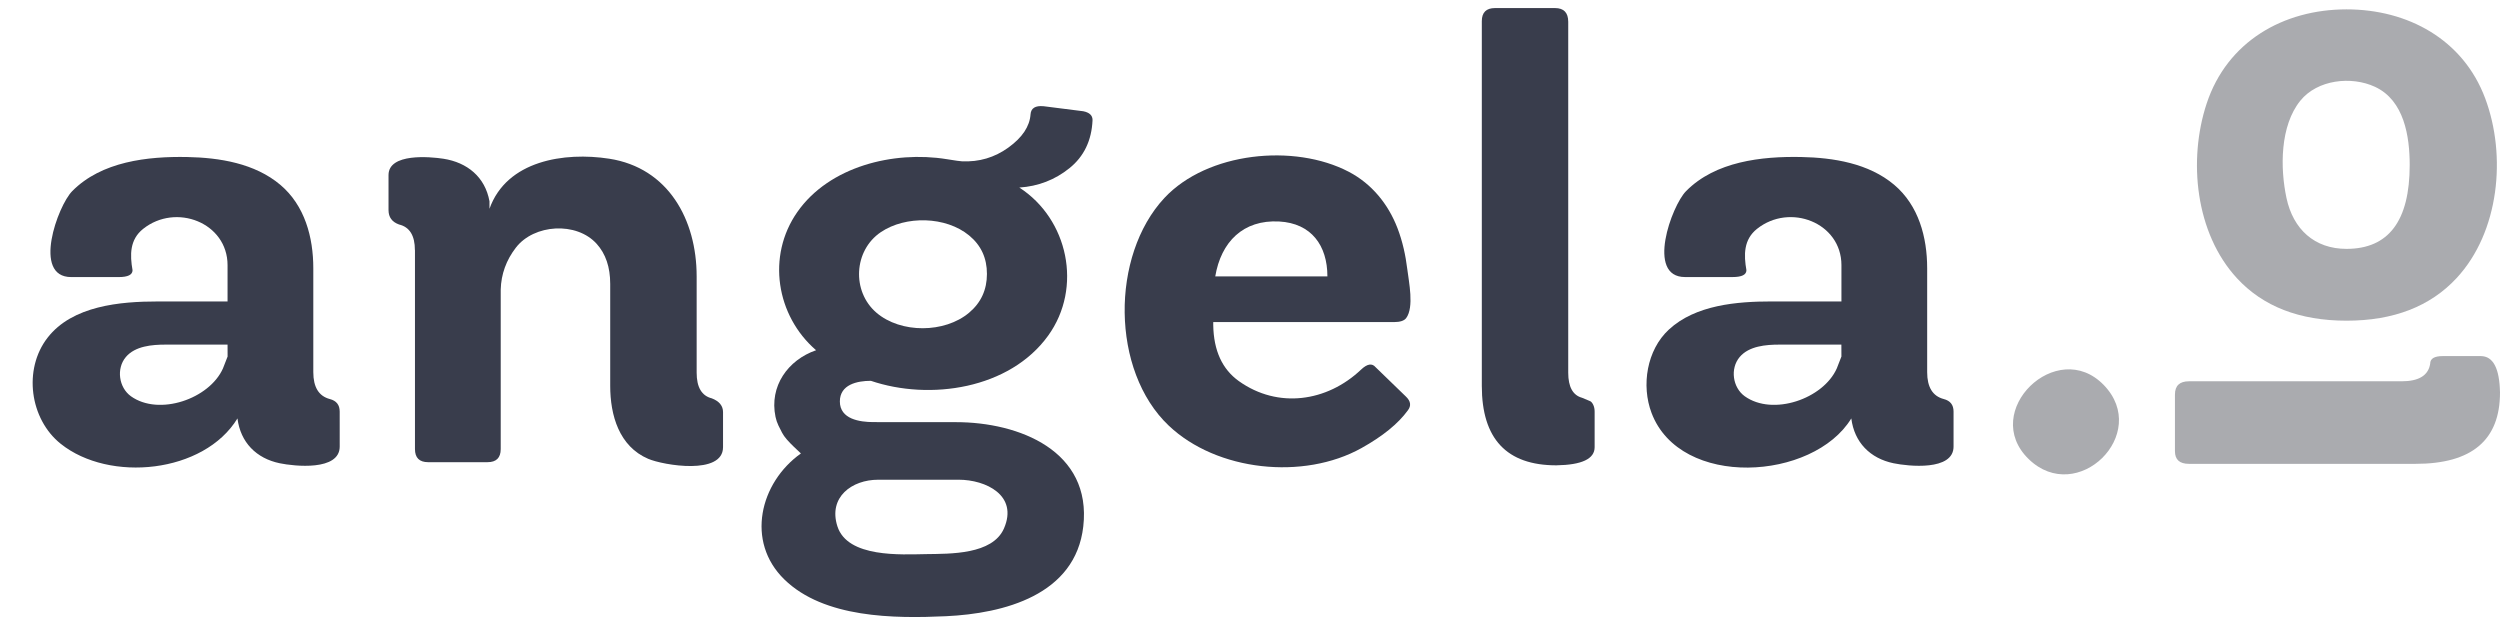
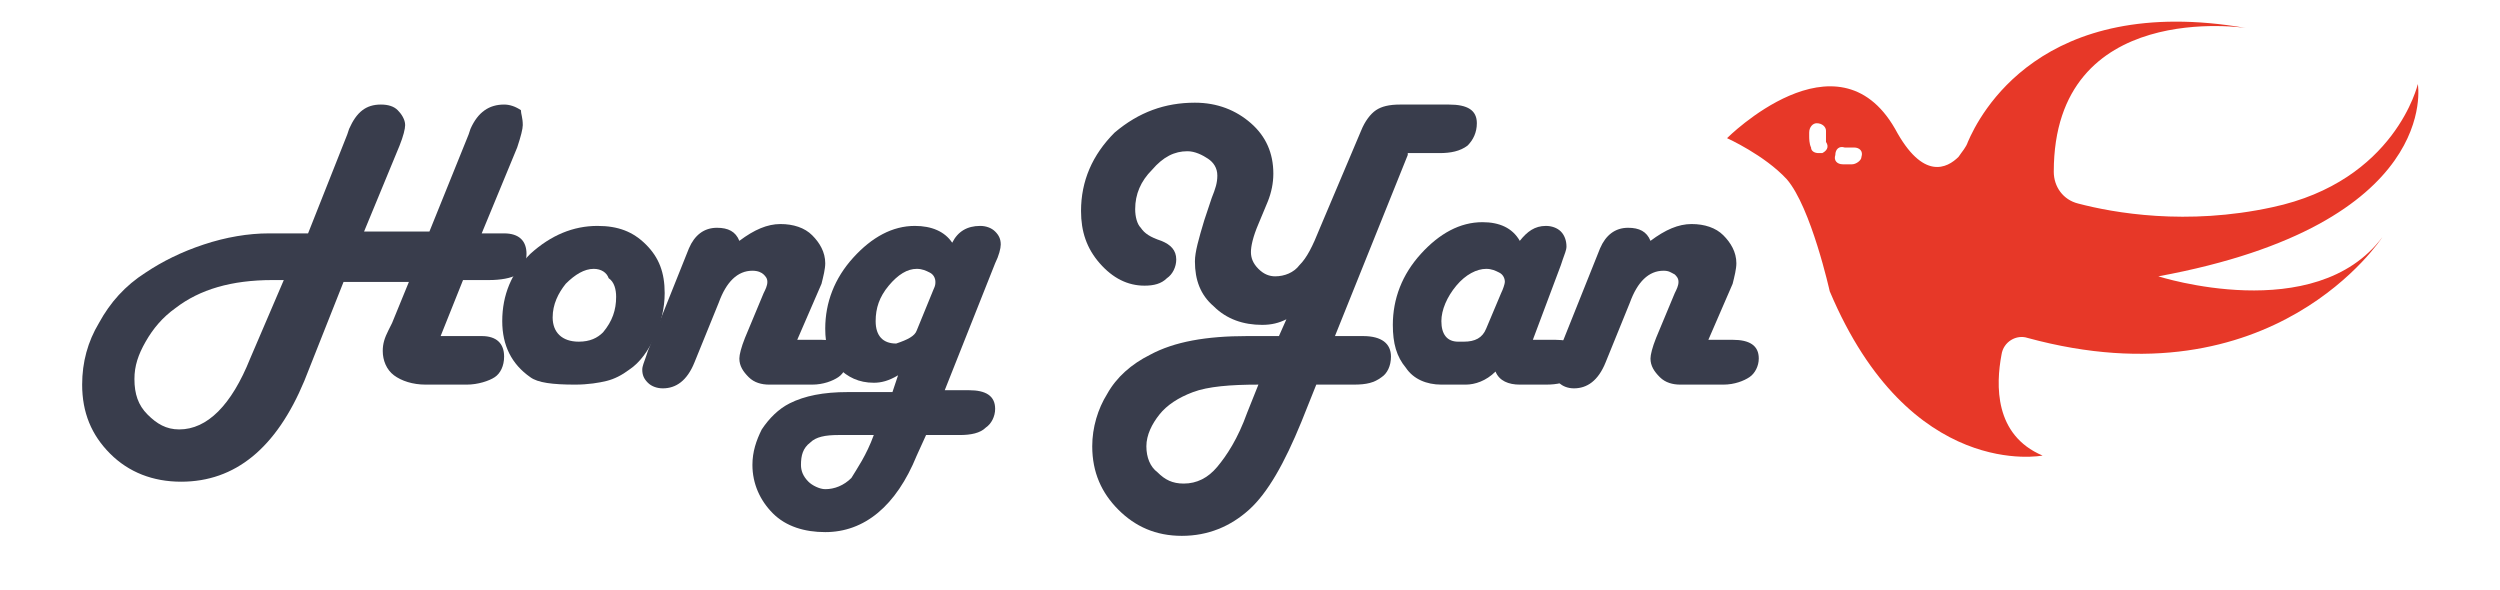
- <svg xmlns="http://www.w3.org/2000/svg" version="1.1" id="Layer_1" x="0px" y="0px" width="127.926px" height="31.574px" viewBox="0 0 127.926 31.574" enable-background="new 0 0 127.926 31.574" xml:space="preserve">
+ <svg xmlns="http://www.w3.org/2000/svg" version="1.1" id="Layer_1" x="0px" y="0px" viewBox="0 0 133.9 31.6" style="enable-background:new 0 0 133.9 31.6;" xml:space="preserve">
+   <style type="text/css">
+ 	.st0{opacity:0.9;enable-background:new    ;}
+ 	.st1{fill:#232838;}
+ 	.st2{fill:#E73828;}
+ </style>
+   <g class="st0">
+     <path class="st1" d="M24.8,15l-1.2,3h1.9h0.3c0.8,0,1.2,0.4,1.2,1.1c0,0.5-0.2,0.9-0.5,1.1s-0.9,0.4-1.5,0.4h-2.2   c-0.7,0-1.3-0.2-1.7-0.5c-0.4-0.3-0.6-0.8-0.6-1.3c0-0.4,0.1-0.7,0.3-1.1l0.2-0.4l0.9-2.2h-3.5l-2.1,5.3c-1.5,3.6-3.7,5.4-6.6,5.4   c-1.5,0-2.8-0.5-3.8-1.5c-1-1-1.5-2.2-1.5-3.7c0-1.2,0.3-2.3,0.9-3.3c0.6-1.1,1.4-2,2.5-2.7c0.9-0.6,1.9-1.1,3.1-1.5   c1.2-0.4,2.4-0.6,3.5-0.6l1.6,0l0.5,0l2.1-5.3l0.1-0.3c0.4-0.9,0.9-1.3,1.7-1.3c0.4,0,0.7,0.1,0.9,0.3c0.2,0.2,0.4,0.5,0.4,0.8   c0,0.2-0.1,0.6-0.3,1.1l-1.9,4.6h3.5l2.1-5.2l0.1-0.3c0.4-0.9,1-1.3,1.8-1.3c0.3,0,0.6,0.1,0.9,0.3C27.9,6.1,28,6.3,28,6.7   c0,0.2-0.1,0.6-0.3,1.2l-1.9,4.6h0.8H27c0.8,0,1.2,0.4,1.2,1.1c0,0.5-0.2,0.9-0.5,1.1S26.8,15,26.2,15H24.8z M15.2,15h-0.6   c-2.2,0-3.9,0.5-5.2,1.5c-0.7,0.5-1.2,1.1-1.6,1.8c-0.4,0.7-0.6,1.3-0.6,2c0,0.8,0.2,1.4,0.7,1.9c0.5,0.5,1,0.8,1.7,0.8   c1.5,0,2.8-1.3,3.8-3.8L15.2,15z" />
+     <path class="st1" d="M32,12.1c1.1,0,1.9,0.3,2.6,1c0.7,0.7,1,1.5,1,2.6c0,0.8-0.2,1.6-0.5,2.3c-0.4,0.8-0.8,1.4-1.4,1.8   c-0.4,0.3-0.8,0.5-1.2,0.6c-0.4,0.1-1,0.2-1.7,0.2c-1.2,0-2-0.1-2.4-0.4c-1-0.7-1.5-1.7-1.5-3c0-1.4,0.5-2.6,1.5-3.6   C29.5,12.6,30.7,12.1,32,12.1z M31.8,14.4c-0.5,0-1,0.3-1.5,0.8c-0.4,0.5-0.7,1.1-0.7,1.8c0,0.8,0.5,1.3,1.4,1.3   c0.6,0,1-0.2,1.3-0.5c0.5-0.6,0.7-1.2,0.7-1.9c0-0.4-0.1-0.8-0.4-1C32.5,14.6,32.2,14.4,31.8,14.4z" />
+     <path class="st1" d="M42.7,18.2H44c0.9,0,1.4,0.3,1.4,1c0,0.4-0.2,0.8-0.5,1c-0.3,0.2-0.8,0.4-1.4,0.4h-2.3c-0.4,0-0.8-0.1-1.1-0.4   c-0.3-0.3-0.5-0.6-0.5-1c0-0.2,0.1-0.6,0.3-1.1l1-2.4c0.1-0.2,0.2-0.4,0.2-0.6c0-0.2-0.1-0.3-0.2-0.4c-0.1-0.1-0.3-0.2-0.6-0.2   c-0.8,0-1.4,0.6-1.8,1.7l-1.3,3.2c-0.4,1-1,1.4-1.7,1.4c-0.3,0-0.6-0.1-0.8-0.3c-0.2-0.2-0.3-0.4-0.3-0.7c0-0.2,0.1-0.4,0.2-0.7   l0.1-0.3l2.2-5.5c0.3-0.7,0.8-1.1,1.5-1.1c0.6,0,1,0.2,1.2,0.7c0.8-0.6,1.5-0.9,2.2-0.9c0.7,0,1.3,0.2,1.7,0.6   c0.4,0.4,0.7,0.9,0.7,1.5c0,0.3-0.1,0.7-0.2,1.1L42.7,18.2z" />
+     <path class="st1" d="M50.6,20.9h1.3c0.9,0,1.4,0.3,1.4,1c0,0.4-0.2,0.8-0.5,1c-0.3,0.3-0.8,0.4-1.4,0.4h-1.8l-0.5,1.1   c-1.1,2.7-2.8,4.1-4.9,4.1c-1.1,0-2.1-0.3-2.8-1c-0.7-0.7-1.1-1.6-1.1-2.6c0-0.7,0.2-1.3,0.5-1.9c0.4-0.6,0.9-1.1,1.5-1.4   c0.8-0.4,1.8-0.6,3.1-0.6h2.4l0.3-0.9c-0.5,0.3-0.9,0.4-1.3,0.4c-0.8,0-1.4-0.3-1.9-0.8c-0.5-0.5-0.7-1.2-0.7-2.1   c0-1.4,0.5-2.7,1.5-3.8c1-1.1,2.1-1.7,3.3-1.7c0.9,0,1.6,0.3,2,0.9c0.3-0.6,0.8-0.9,1.5-0.9c0.3,0,0.6,0.1,0.8,0.3s0.3,0.4,0.3,0.7   c0,0.2-0.1,0.6-0.3,1L50.6,20.9z M46.8,23.3h-1.9c-0.7,0-1.2,0.1-1.5,0.4c-0.4,0.3-0.5,0.7-0.5,1.2c0,0.3,0.1,0.6,0.4,0.9   c0.2,0.2,0.6,0.4,0.9,0.4c0.5,0,1-0.2,1.4-0.6C45.9,25.1,46.4,24.4,46.8,23.3z M49.1,17.7l0.9-2.2c0.1-0.2,0.1-0.3,0.1-0.4   c0-0.2-0.1-0.4-0.3-0.5s-0.4-0.2-0.7-0.2c-0.5,0-1,0.3-1.5,0.9c-0.5,0.6-0.7,1.2-0.7,1.9c0,0.8,0.4,1.2,1.1,1.2   C48.6,18.2,49,18,49.1,17.7z" />
+     <path class="st1" d="M75.4,8.3L71.5,18H73c1,0,1.5,0.4,1.5,1.1c0,0.5-0.2,0.9-0.5,1.1c-0.4,0.3-0.8,0.4-1.5,0.4h-2l-0.8,2   c-0.9,2.2-1.8,3.8-2.8,4.7c-1,0.9-2.2,1.4-3.6,1.4c-1.4,0-2.5-0.5-3.4-1.4c-0.9-0.9-1.4-2-1.4-3.4c0-1,0.3-2,0.8-2.8   c0.5-0.9,1.3-1.6,2.3-2.1c1.3-0.7,3-1,5.2-1l1.7,0l0.4-0.9c-0.4,0.2-0.8,0.3-1.3,0.3c-1,0-1.9-0.3-2.6-1c-0.7-0.6-1-1.4-1-2.4   c0-0.5,0.2-1.2,0.5-2.2l0.2-0.6l0.2-0.6c0.2-0.5,0.3-0.8,0.3-1.2c0-0.4-0.2-0.7-0.5-0.9c-0.3-0.2-0.7-0.4-1.1-0.4   c-0.7,0-1.3,0.3-1.9,1c-0.6,0.6-0.9,1.3-0.9,2.1c0,0.4,0.1,0.8,0.3,1c0.2,0.3,0.5,0.5,1.1,0.7c0.5,0.2,0.8,0.5,0.8,1   c0,0.4-0.2,0.8-0.5,1c-0.3,0.3-0.7,0.4-1.2,0.4c-0.9,0-1.7-0.4-2.4-1.2c-0.7-0.8-1-1.7-1-2.8c0-1.6,0.6-3,1.8-4.2   C61,6,62.4,5.5,64,5.5c1.2,0,2.2,0.4,3,1.1c0.8,0.7,1.2,1.6,1.2,2.7c0,0.5-0.1,1-0.3,1.5L67.4,12c-0.3,0.7-0.4,1.2-0.4,1.5   c0,0.3,0.1,0.6,0.4,0.9s0.6,0.4,0.9,0.4c0.5,0,1-0.2,1.3-0.6c0.4-0.4,0.7-1,1.1-2L72.9,7c0.2-0.5,0.5-0.9,0.8-1.1   c0.3-0.2,0.7-0.3,1.3-0.3h2.6c1,0,1.5,0.3,1.5,1c0,0.5-0.2,0.9-0.5,1.2c-0.4,0.3-0.9,0.4-1.5,0.4H75.4z M67.4,20.6   c-1.5,0-2.7,0.1-3.5,0.4c-0.8,0.3-1.4,0.7-1.8,1.2c-0.4,0.5-0.7,1.1-0.7,1.7c0,0.6,0.2,1.1,0.6,1.4c0.4,0.4,0.8,0.6,1.4,0.6   c0.7,0,1.3-0.3,1.8-0.9s1.1-1.5,1.6-2.9L67.4,20.6z" />
+     <path class="st1" d="M82.1,18.2h1.2c0.9,0,1.4,0.3,1.4,1c0,0.4-0.2,0.8-0.5,1c-0.3,0.3-0.8,0.4-1.4,0.4h-1.4   c-0.6,0-1.1-0.2-1.3-0.7c-0.5,0.5-1.1,0.7-1.6,0.7h-1.3c-0.8,0-1.5-0.3-1.9-0.9c-0.5-0.6-0.7-1.3-0.7-2.3c0-1.4,0.5-2.7,1.5-3.8   c1-1.1,2.1-1.7,3.3-1.7c0.9,0,1.6,0.3,2,1c0.4-0.5,0.8-0.8,1.4-0.8c0.3,0,0.6,0.1,0.8,0.3c0.2,0.2,0.3,0.5,0.3,0.8   c0,0.2-0.1,0.4-0.2,0.7l-0.1,0.3L82.1,18.2z M78.1,18.3h0.3c0.6,0,1-0.2,1.2-0.7l0.8-1.9c0.1-0.2,0.2-0.5,0.2-0.6   c0-0.2-0.1-0.4-0.3-0.5c-0.2-0.1-0.4-0.2-0.7-0.2c-0.5,0-1.1,0.3-1.6,0.9c-0.5,0.6-0.8,1.3-0.8,1.9C77.2,17.9,77.5,18.3,78.1,18.3z   " />
+     <path class="st1" d="M91.5,18.2h1.3c0.9,0,1.4,0.3,1.4,1c0,0.4-0.2,0.8-0.5,1c-0.3,0.2-0.8,0.4-1.4,0.4h-2.3   c-0.4,0-0.8-0.1-1.1-0.4c-0.3-0.3-0.5-0.6-0.5-1c0-0.2,0.1-0.6,0.3-1.1l1-2.4c0.1-0.2,0.2-0.4,0.2-0.6c0-0.2-0.1-0.3-0.2-0.4   c-0.2-0.1-0.3-0.2-0.6-0.2c-0.8,0-1.4,0.6-1.8,1.7l-1.3,3.2c-0.4,1-1,1.4-1.7,1.4c-0.3,0-0.6-0.1-0.8-0.3c-0.2-0.2-0.3-0.4-0.3-0.7   c0-0.2,0.1-0.4,0.2-0.7l0.1-0.3l2.2-5.5c0.3-0.7,0.8-1.1,1.5-1.1c0.6,0,1,0.2,1.2,0.7c0.8-0.6,1.5-0.9,2.2-0.9   c0.7,0,1.3,0.2,1.7,0.6s0.7,0.9,0.7,1.5c0,0.3-0.1,0.7-0.2,1.1L91.5,18.2z" />
+   </g>
  <g>
-     <g>
-       <path opacity="0.5" fill="#555760" enable-background="new    " d="M107.654,19.705c2.416,2.498-1.363,6.195-3.843,3.789    C101.294,21.057,105.255,17.219,107.654,19.705C108.152,20.22,107.156,19.188,107.654,19.705z M126.939,18.221    c0.636,0,0.963,0.623,0.987,1.869c0,2.43-1.44,3.645-4.32,3.645h-11.598c-0.476,0-0.715-0.214-0.715-0.645v-2.902    c0-0.451,0.239-0.677,0.715-0.677h10.883c0.884,0,1.372-0.301,1.463-0.904c0-0.259,0.215-0.386,0.645-0.386H126.939z" />
-       <path opacity="0.5" fill="#555760" enable-background="new    " d="M114.462,14.233c-2.122-2.303-2.503-6.033-1.548-8.931    c1.046-3.172,3.922-4.823,7.159-4.823c3.124,0,5.96,1.527,7.093,4.548c1.103,2.943,0.726,6.848-1.464,9.206    c-1.35,1.452-3.226,2.177-5.629,2.177C117.67,16.409,115.799,15.684,114.462,14.233z M123.305,8.444c0-1.469-0.283-3.308-1.773-4    c-1.213-0.565-2.949-0.369-3.821,0.706c-1.045,1.289-1.039,3.452-0.709,4.99c0.341,1.584,1.424,2.595,3.071,2.595    C122.227,12.733,123.305,11.303,123.305,8.444z" />
-       <path opacity="0.9" fill="#232838" enable-background="new    " d="M17.383,22.851c0,1.26-2.325,1.009-3.069,0.854    c-1.2-0.249-2.008-1.067-2.163-2.294c-1.714,2.808-6.551,3.295-9.047,1.296c-1.579-1.263-1.927-3.803-0.672-5.424    c1.27-1.642,3.725-1.857,5.633-1.857h3.579v-1.857c0-2.172-2.637-3.199-4.322-1.856c-0.685,0.548-0.679,1.327-0.54,2.113    c0,0.235-0.237,0.352-0.709,0.352h-2.43c-2.009,0-0.685-3.648,0.049-4.394C5.191,8.26,7.557,7.995,9.584,8.035    c1.651,0.033,3.456,0.321,4.76,1.422c1.253,1.058,1.688,2.684,1.688,4.272v5.314c0,0.769,0.281,1.227,0.844,1.376    c0.337,0.086,0.506,0.299,0.506,0.641L17.383,22.851C17.382,22.851,17.383,22.851,17.383,22.851z M11.644,17.634H8.471    c-0.683,0-1.556,0.07-2.032,0.636c-0.498,0.592-0.359,1.561,0.26,2.006c1.434,1.028,4.017,0.137,4.71-1.424l0.237-0.608    C11.644,18.244,11.644,17.634,11.644,17.634z" />
-       <path opacity="0.9" fill="#232838" enable-background="new    " d="M21.231,12.801c0-0.747-0.27-1.184-0.81-1.313    c-0.36-0.128-0.54-0.373-0.54-0.736V8.957c0-1.133,2.13-0.938,2.803-0.835c1.223,0.189,2.138,0.931,2.363,2.178v0.384    c0.88-2.474,3.837-2.917,6.126-2.563c3.031,0.469,4.475,3.131,4.475,6.02v4.93c0,0.747,0.259,1.184,0.777,1.313    c0.383,0.149,0.573,0.384,0.573,0.705v1.793c0,1.445-3.046,0.929-3.827,0.597c-1.494-0.638-1.946-2.23-1.946-3.735v-5.217    c0-0.854-0.23-1.537-0.692-2.049c-1.032-1.148-3.206-1.012-4.134,0.192c-0.495,0.641-0.754,1.355-0.777,2.145v8.163    c0,0.448-0.225,0.672-0.675,0.672h-3.038c-0.45,0-0.675-0.224-0.675-0.672V12.801H21.231z" />
-       <path opacity="0.9" fill="#232838" enable-background="new    " d="M48.916,21.602c3.245,0,6.957,1.476,6.516,5.337    c-0.4,3.513-4.066,4.455-7.027,4.593c-2.633,0.122-6.241,0.104-8.276-1.888c-1.979-1.937-1.249-4.946,0.854-6.441    c-0.251-0.24-0.498-0.457-0.725-0.72c-0.102-0.116-0.18-0.23-0.237-0.337c-0.056-0.107-0.117-0.23-0.186-0.368    c-0.068-0.139-0.117-0.287-0.152-0.448c-0.326-1.564,0.634-2.91,2.076-3.409c-2.04-1.762-2.536-4.816-0.96-7.071    c1.638-2.343,4.934-3.14,7.629-2.708c0.461,0.075,0.725,0.112,0.793,0.112c0.878,0.042,1.671-0.192,2.381-0.705    c0.709-0.512,1.087-1.078,1.131-1.697c0.023-0.32,0.248-0.458,0.675-0.416l2.025,0.257c0.315,0.064,0.473,0.213,0.473,0.448    c-0.044,1.046-0.439,1.867-1.181,2.464c-0.743,0.598-1.598,0.928-2.566,0.992c2.497,1.612,3.249,5.115,1.478,7.575    c-1.973,2.739-6.057,3.338-9.074,2.315c-0.704,0-1.587,0.19-1.587,1.056c0,0.906,1.016,1.056,1.721,1.056L48.916,21.602    L48.916,21.602z M44.932,24.548c-1.34,0-2.558,0.89-2.083,2.381c0.517,1.621,3.264,1.445,4.552,1.425    c1.2-0.019,3.387,0.036,3.974-1.316c0.735-1.692-0.929-2.491-2.324-2.491L44.932,24.548L44.932,24.548z M49.591,12.049    c-1.191-0.982-3.246-1.027-4.517-0.171c-1.392,0.939-1.499,3.031-0.226,4.123c1.244,1.067,3.494,1.053,4.742,0    c0.608-0.512,0.912-1.173,0.912-1.984C50.503,13.206,50.2,12.549,49.591,12.049z" />
-       <path opacity="0.9" fill="#232838" enable-background="new    " d="M69.663,22.931c-2.959,1.648-7.396,1.184-9.858-1.152    c-2.963-2.808-2.977-8.698-0.219-11.652c2.19-2.344,6.636-2.799,9.433-1.336c1.173,0.613,2.016,1.65,2.489,2.879    c0.261,0.677,0.417,1.393,0.505,2.112c0.078,0.638,0.354,1.933-0.056,2.491c-0.102,0.139-0.31,0.208-0.625,0.208h-9.25v0.16    c0.023,1.302,0.461,2.256,1.317,2.865c1.997,1.419,4.505,1.058,6.245-0.591c0.315-0.299,0.563-0.341,0.743-0.128l1.553,1.504    c0.248,0.235,0.281,0.47,0.102,0.705C71.548,21.678,70.754,22.323,69.663,22.931 M67.924,14.144c0-1.588-0.827-2.721-2.467-2.81    c-1.844-0.1-2.975,1.043-3.272,2.81H67.924z" />
-       <path opacity="0.9" fill="#232838" enable-background="new    " d="M81.598,22.883c0,0.598-0.652,0.907-1.958,0.928    c-2.543,0-3.815-1.355-3.815-4.065V1.085c0-0.448,0.225-0.672,0.675-0.672h3.072c0.45,0,0.675,0.235,0.675,0.705v17.956    c0,0.725,0.237,1.153,0.71,1.281c0.139,0.062,0.28,0.121,0.422,0.177c0.056,0.033,0.107,0.096,0.152,0.192    c0.044,0.097,0.067,0.208,0.067,0.337V22.883L81.598,22.883z" />
-       <path opacity="0.9" fill="#232838" enable-background="new    " d="M99.964,22.851c0,1.26-2.325,1.009-3.069,0.854    c-1.2-0.249-2.008-1.067-2.163-2.294c-1.948,3.191-8.744,3.609-10.219-0.274c-0.537-1.414-0.246-3.229,0.885-4.274    c1.365-1.262,3.485-1.438,5.25-1.438h3.579v-1.857c0-2.172-2.637-3.199-4.322-1.856c-0.685,0.548-0.679,1.327-0.54,2.113    c0,0.235-0.237,0.352-0.709,0.352h-2.431c-2.009,0-0.685-3.648,0.049-4.394c1.499-1.524,3.865-1.789,5.892-1.749    c1.651,0.033,3.456,0.321,4.76,1.422c1.253,1.058,1.688,2.684,1.688,4.272v5.314c0,0.769,0.281,1.227,0.844,1.376    c0.339,0.086,0.506,0.299,0.506,0.641L99.964,22.851L99.964,22.851z M94.224,17.634h-3.173c-0.683,0-1.556,0.07-2.032,0.636    c-0.498,0.592-0.359,1.561,0.26,2.006c1.434,1.028,4.017,0.137,4.71-1.424l0.237-0.608C94.224,18.244,94.224,17.634,94.224,17.634    z" />
-     </g>
+     <path class="st2" d="M115.6,14.8c15.2-2.8,13.9-10.3,13.9-10.3s-1.2,5.2-7.8,6.6c-4.6,1-8.5,0.3-10.4-0.2c-0.8-0.2-1.3-0.9-1.3-1.7   c0-9.3,10.3-7.7,10.3-7.7c-11-1.9-14.3,4.7-14.9,6.1c-0.1,0.3-0.3,0.5-0.5,0.8c-0.6,0.6-1.9,1.3-3.4-1.5c-3.1-5.4-9,0.5-9,0.5   s2,0.9,3.2,2.2c1.3,1.5,2.3,6,2.3,6c4.3,10.2,11.4,8.8,11.4,8.8c-2.6-1.1-2.5-3.8-2.2-5.4c0.1-0.7,0.8-1.1,1.4-0.9   c13.2,3.6,19-5.4,19-5.4C124,17.5,115.6,14.8,115.6,14.8z M97.6,8.2c-0.1,0-0.1,0-0.2,0c-0.2,0-0.4-0.1-0.4-0.3   c-0.1-0.2-0.1-0.5-0.1-0.6c0-0.1,0-0.2,0-0.2c0-0.3,0.2-0.5,0.4-0.5c0.3,0,0.5,0.2,0.5,0.4c0,0.1,0,0.2,0,0.3c0,0.1,0,0.2,0,0.3   C98,7.9,97.8,8.1,97.6,8.2z M99.2,8.8C99.2,8.8,99.2,8.8,99.2,8.8l-0.5,0c-0.3,0-0.5-0.2-0.4-0.5c0-0.3,0.2-0.5,0.5-0.4l0.5,0   c0.3,0,0.5,0.2,0.4,0.5C99.7,8.6,99.4,8.8,99.2,8.8z" />
  </g>
</svg>
